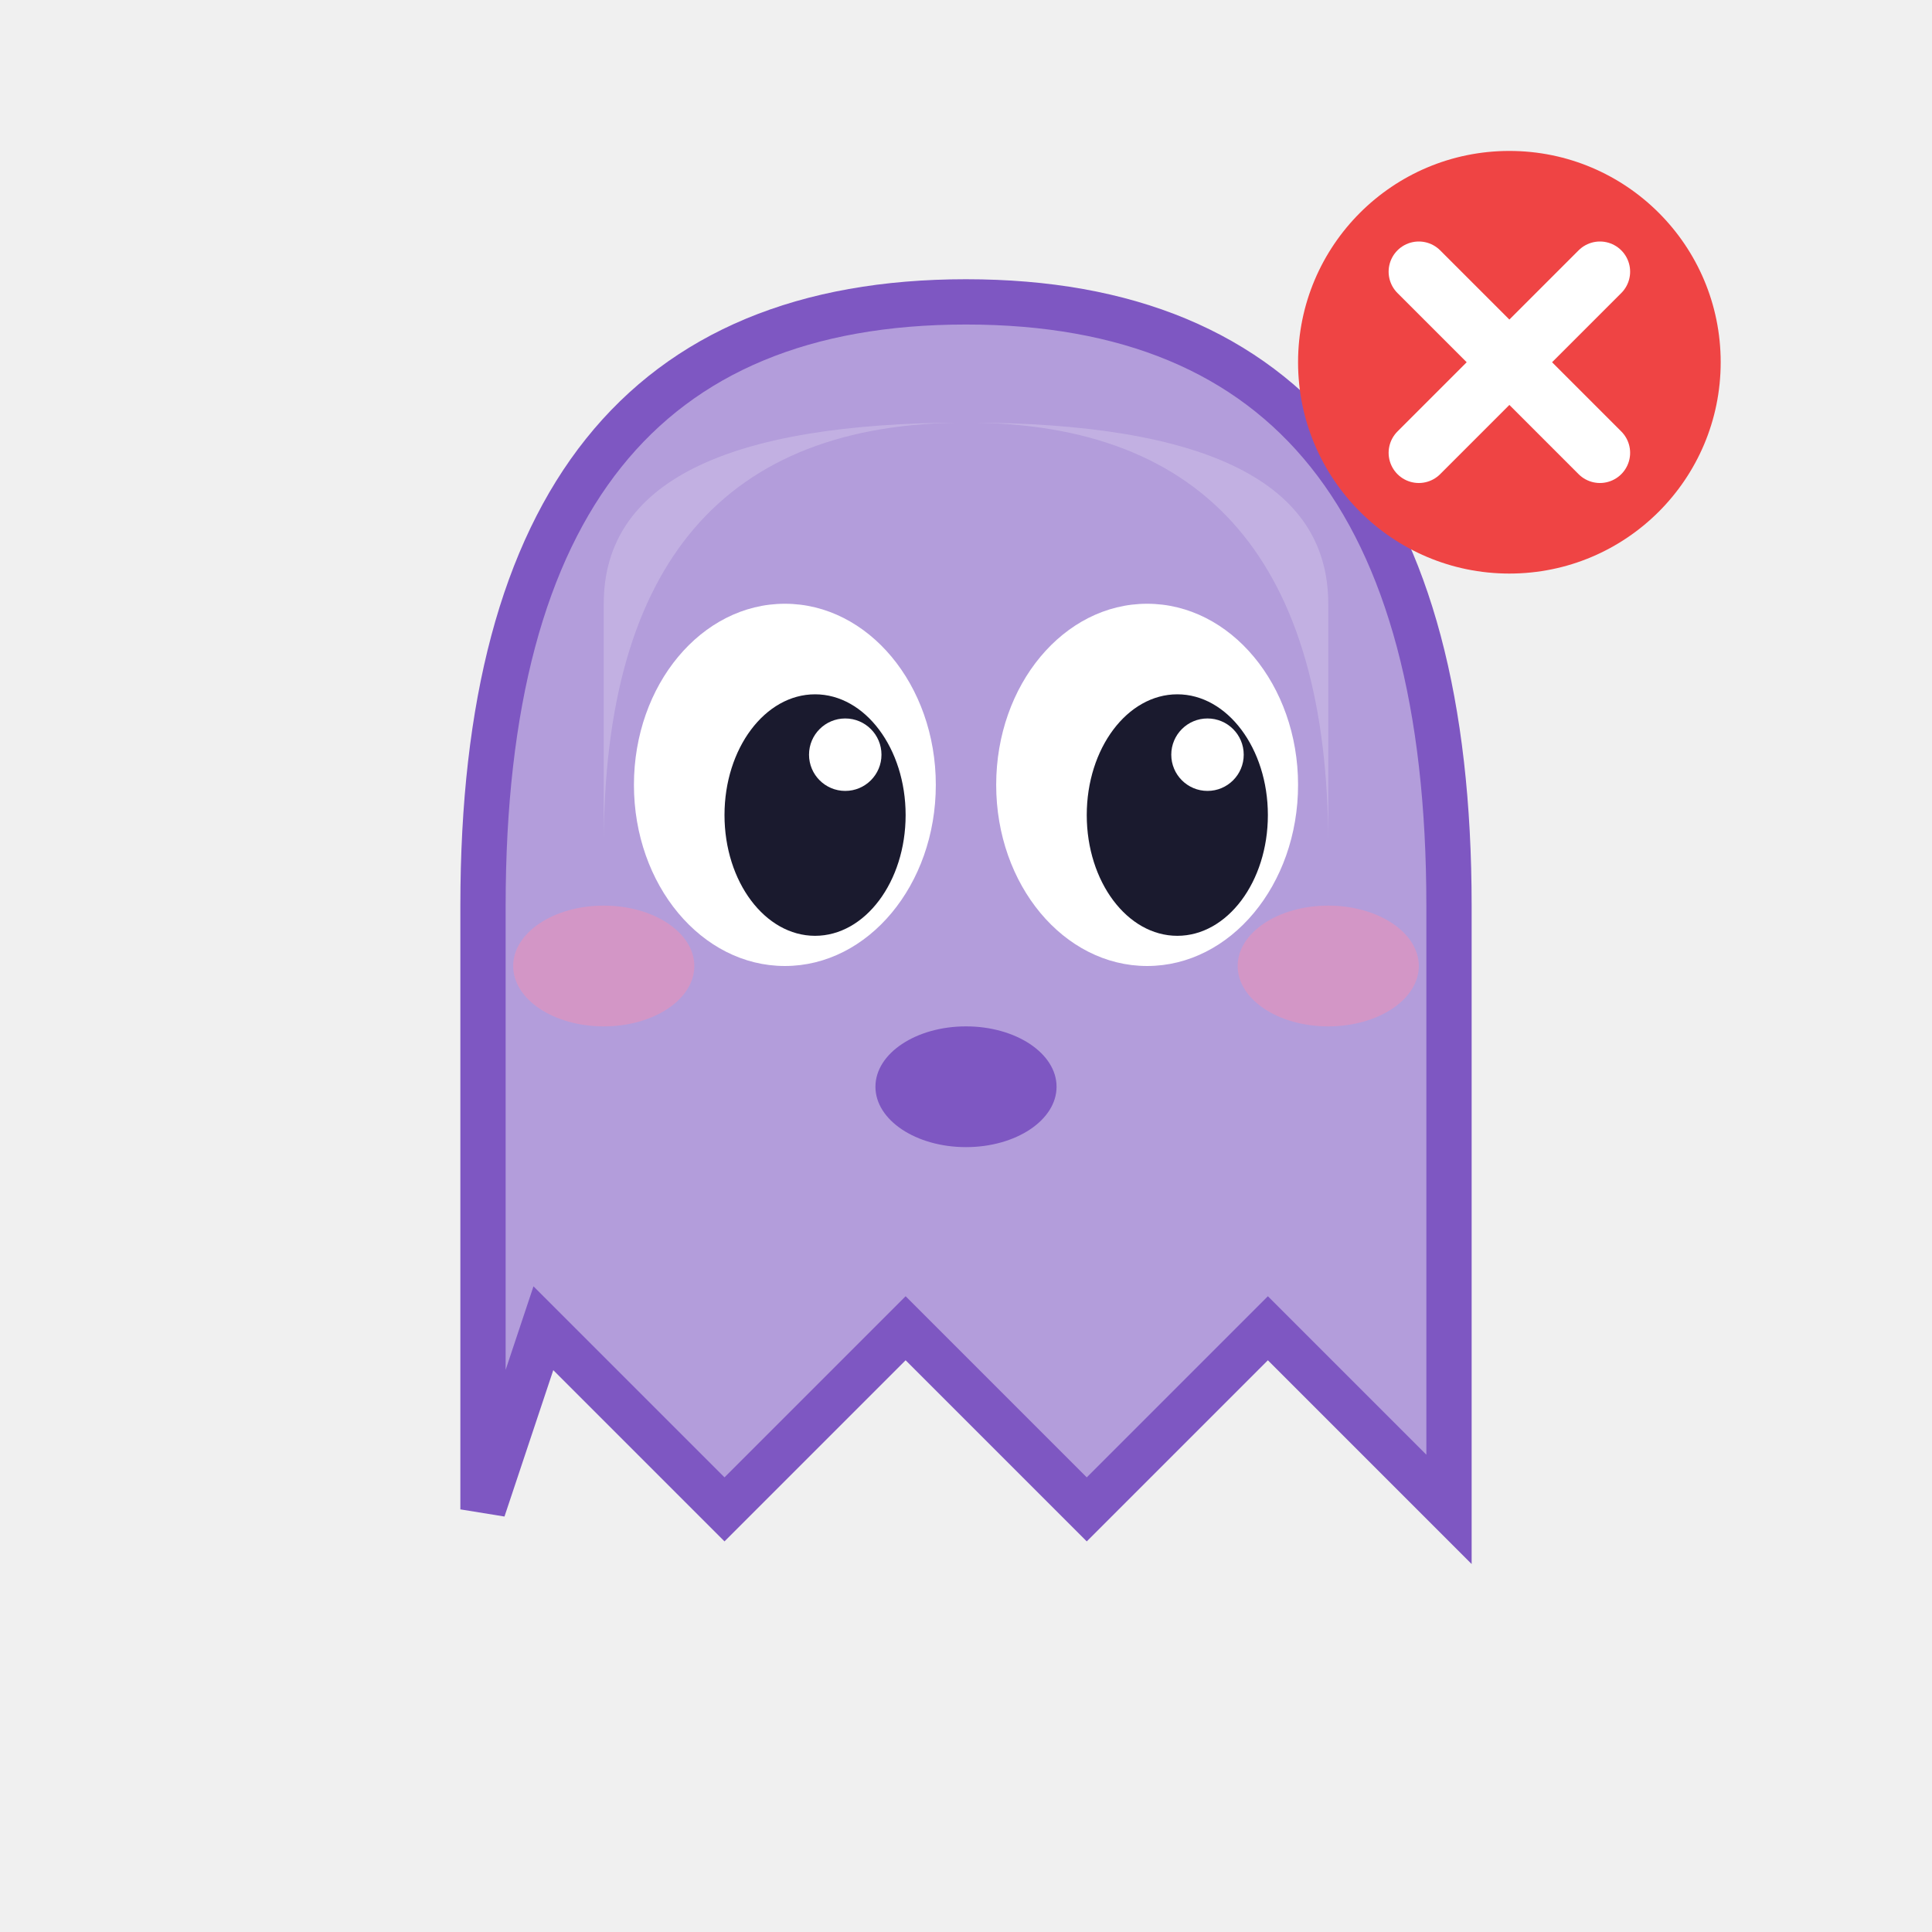
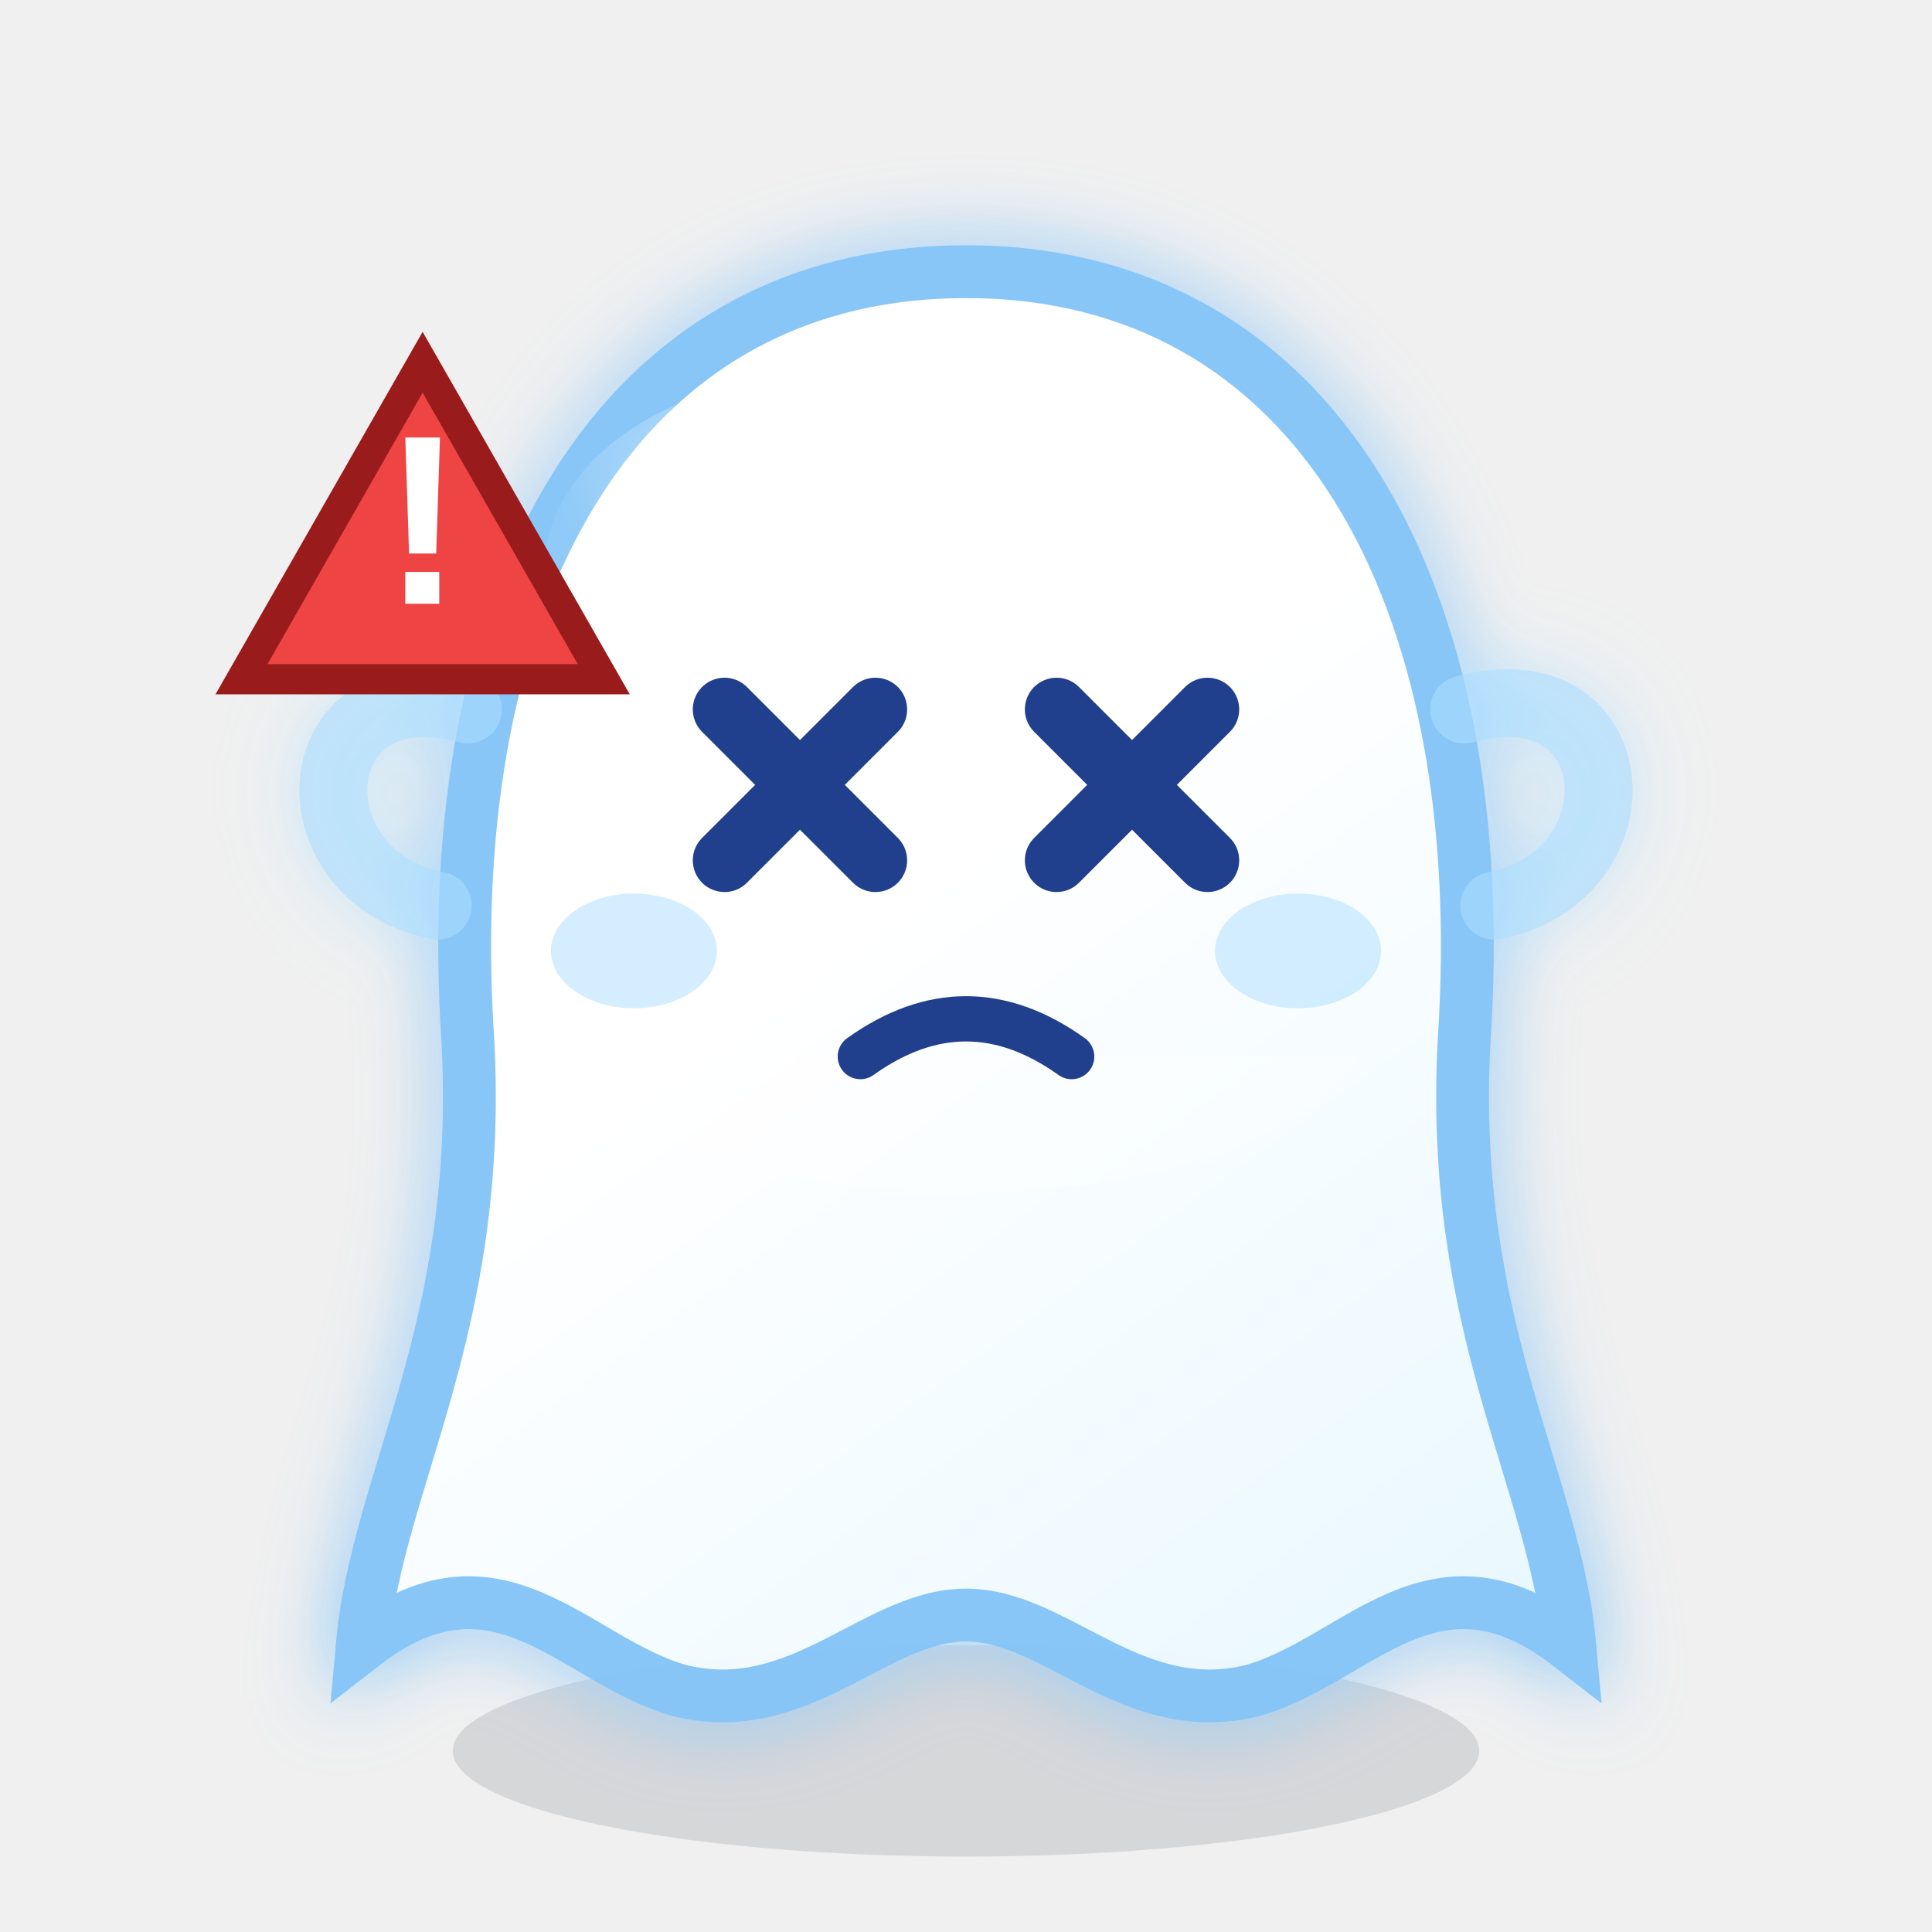
- <svg xmlns="http://www.w3.org/2000/svg" viewBox="0 0 64 64" width="64" height="64">
-   <path d="M16,30 Q16,10 32,10 Q48,10 48,30 L48,50 L42,44 L36,50 L30,44 L24,50 L18,44 L16,50 Z" fill="#B39DDB" stroke="#7E57C2" stroke-width="1.5" />
-   <path d="M20,28 Q20,14 32,14 Q44,14 44,28 L44,20 Q44,14 32,14 Q20,14 20,20 Z" fill="#D1C4E9" opacity="0.5" />
-   <ellipse cx="26" cy="26" rx="5" ry="6" fill="white" />
-   <ellipse cx="38" cy="26" rx="5" ry="6" fill="white" />
-   <ellipse cx="27" cy="27" rx="3" ry="4" fill="#1a1a2e" />
-   <ellipse cx="39" cy="27" rx="3" ry="4" fill="#1a1a2e" />
-   <circle cx="28" cy="25" r="1.2" fill="white" />
-   <circle cx="40" cy="25" r="1.2" fill="white" />
-   <ellipse cx="32" cy="36" rx="3" ry="2" fill="#7E57C2" />
-   <ellipse cx="20" cy="32" rx="3" ry="2" fill="#F48FB1" opacity="0.5" />
-   <ellipse cx="44" cy="32" rx="3" ry="2" fill="#F48FB1" opacity="0.5" />
-   <g>
-     <circle cx="50" cy="12" r="7" fill="#ef4444" />
-     <path d="M47 9 L53 15 M53 9 L47 15" stroke="#fff" stroke-width="2" stroke-linecap="round" />
+ <svg xmlns="http://www.w3.org/2000/svg" id="ghost-error" viewBox="0 0 128 128" preserveAspectRatio="xMidYMid meet" role="img" aria-label="Ghost error">
+   <defs>
+     <linearGradient id="ghost-error-body" x1="28" y1="18" x2="96" y2="112" gradientUnits="userSpaceOnUse">
+       <stop offset="0" stop-color="#ffffff" />
+       <stop offset="0.45" stop-color="#ffffff" />
+       <stop offset="1" stop-color="#e9f8ff" />
+     </linearGradient>
+     <linearGradient id="ghost-error-accent" x1="36" y1="18" x2="90" y2="104" gradientUnits="userSpaceOnUse">
+       <stop offset="0" stop-color="#a8ddff" />
+       <stop offset="1" stop-color="#4879ad" />
+     </linearGradient>
+     <radialGradient id="ghost-error-shine" cx="36%" cy="24%" r="68%">
+       <stop offset="0" stop-color="#ffffff" stop-opacity=".72" />
+       <stop offset=".48" stop-color="#ffffff" stop-opacity=".12" />
+       <stop offset="1" stop-color="#ffffff" stop-opacity="0" />
+     </radialGradient>
+     <filter id="ghost-error-soft-shadow" x="-30%" y="-30%" width="160%" height="170%">
+       <feDropShadow dx="0" dy="5" stdDeviation="4" flood-color="#10203a" flood-opacity="0.14" />
+     </filter>
+     <filter id="ghost-error-glow" x="-40%" y="-40%" width="180%" height="180%">
+       <feGaussianBlur stdDeviation="2.5" result="blur" />
+       <feMerge>
+         <feMergeNode in="blur" />
+         <feMergeNode in="SourceGraphic" />
+       </feMerge>
+     </filter>
+   </defs>
+   <style>
+     .pet-core { transform-origin:64px 72px; animation: pet-breathe 2.8s ease-in-out infinite; }
+     .tail { transform-origin:76px 75px; animation: tail-sway 2.4s ease-in-out infinite; }
+     .ear { transform-origin:center; animation: ear-twitch 5s ease-in-out infinite; }
+     .arm-left { transform-origin:46px 74px; animation: arm-left 2.1s ease-in-out infinite; }
+     .arm-right { transform-origin:82px 74px; animation: arm-right 2.1s ease-in-out infinite; }
+     .blink { transform-origin:center; animation: blink 5.2s ease-in-out infinite; }
+     .float-prop { animation: prop-float 2.4s ease-in-out infinite; }
+     .pulse { animation: pulse 1.3s ease-in-out infinite; transform-origin:center; }
+     .spin { animation: spin 3.2s linear infinite; transform-origin:center; }
+     .work-tap { animation: tap 0.55s ease-in-out infinite; transform-origin:64px 95px; }
+     .sleep-drift { animation: sleep-drift 3.6s ease-in-out infinite; }
+     .music-note { animation: note-rise 1.8s ease-in-out infinite; opacity:0; }
+     .music-note.n2 { animation-delay:0.45s; }
+     .music-note.n3 { animation-delay:0.9s; }
+     .juggle-ball { animation: juggle 1.25s ease-in-out infinite; }
+     .juggle-ball.b2 { animation-delay:0.22s; }
+     .juggle-ball.b3 { animation-delay:0.44s; }
+     .spark { animation: sparkle 1.7s ease-in-out infinite; transform-origin:center; }
+     .spark.s2 { animation-delay:0.35s; }
+     .spark.s3 { animation-delay:0.7s; }
+     .state-error .pet-core { animation: shake 0.28s linear infinite; }
+     .state-sweeping .arm-right { animation: sweep 0.9s ease-in-out infinite; }
+     .state-react .pet-core { animation: pop 0.75s ease-in-out infinite; }
+     .state-sleeping .pet-core, .state-dozing .pet-core, .state-collapsing .pet-core { animation: sleep-breathe 3.8s ease-in-out infinite; }
+     @keyframes pet-breathe { 0%,100%{transform:translateY(0) scale(1)} 50%{transform:translateY(-3px) scale(1.025,0.985)} }
+     @keyframes sleep-breathe { 0%,100%{transform:translateY(1px) scale(1,0.98)} 50%{transform:translateY(-1px) scale(1.02,1)} }
+     @keyframes tail-sway { 0%,100%{transform:rotate(-4deg)} 50%{transform:rotate(9deg)} }
+     @keyframes ear-twitch { 0%,92%,100%{transform:rotate(0)} 95%{transform:rotate(-8deg)} }
+     @keyframes arm-left { 0%,100%{transform:rotate(0)} 50%{transform:rotate(-7deg)} }
+     @keyframes arm-right { 0%,100%{transform:rotate(0)} 50%{transform:rotate(7deg)} }
+     @keyframes blink { 0%,91%,100%{transform:scaleY(1)} 94%{transform:scaleY(0.12)} }
+     @keyframes prop-float { 0%,100%{transform:translateY(0)} 50%{transform:translateY(-5px)} }
+     @keyframes pulse { 0%,100%{transform:scale(1); opacity:.72} 50%{transform:scale(1.18); opacity:1} }
+     @keyframes spin { to{transform:rotate(360deg)} }
+     @keyframes tap { 0%,100%{transform:translateY(0)} 50%{transform:translateY(2px)} }
+     @keyframes sleep-drift { 0%{transform:translate(0,0);opacity:0} 20%{opacity:1} 100%{transform:translate(12px,-22px);opacity:0} }
+     @keyframes note-rise { 0%{transform:translateY(8px) scale(.8);opacity:0} 25%{opacity:1} 100%{transform:translateY(-18px) scale(1.08);opacity:0} }
+     @keyframes juggle { 0%,100%{transform:translateY(7px)} 50%{transform:translateY(-15px)} }
+     @keyframes sparkle { 0%,100%{transform:scale(.75) rotate(0);opacity:.45} 50%{transform:scale(1.15) rotate(16deg);opacity:1} }
+     @keyframes shake { 0%,100%{transform:translate(0,0)} 25%{transform:translate(-1px,1px)} 75%{transform:translate(1px,-1px)} }
+     @keyframes sweep { 0%,100%{transform:rotate(-16deg)} 50%{transform:rotate(18deg)} }
+     @keyframes pop { 0%,100%{transform:scale(1)} 50%{transform:scale(1.055)} }
+   </style>
+   <ellipse cx="64" cy="116" rx="34" ry="7" fill="#0f172a" opacity=".12" />
+   <g class="state-error">
+     <g class="pet-core">
+       <g filter="url(#ghost-error-glow)" opacity=".98">
+         <path d="M64 18 C41 18 29 39 31 69 C32 88 25 98 24 109 C33 102 38 110 45 112 C53 114 58 107 64 107 C70 107 75 114 83 112 C90 110 95 102 104 109 C103 98 96 88 97 69 C99 39 87 18 64 18 Z" fill="url(#ghost-error-body)" stroke="#85c5f7" stroke-width="3.5" />
+         <ellipse cx="54" cy="38" rx="18" ry="13" fill="url(#ghost-error-shine)" opacity=".65" />
+         <path d="M38 70 C45 82 83 82 90 70" fill="#ffffff" opacity=".28" />
+         <g stroke="#1e3a8a" stroke-width="4.2" stroke-linecap="round">
+           <path d="M48 47 L58 57 M58 47 L48 57" />
+           <path d="M70 47 L80 57 M80 47 L70 57" />
+         </g>
+         <path d="M57 70 Q64 65 71 70" stroke="#1e3a8a" stroke-width="3" fill="none" stroke-linecap="round" />
+         <ellipse cx="42" cy="63" rx="5.5" ry="3.8" fill="#a8ddff" opacity=".5" />
+         <ellipse cx="86" cy="63" rx="5.5" ry="3.8" fill="#a8ddff" opacity=".5" />
+         <path class="float-prop" d="M31 47 C20 44 19 58 29 60" stroke="#a8ddff" stroke-width="4.5" fill="none" stroke-linecap="round" opacity=".58" />
+         <path class="float-prop" d="M97 47 C108 44 109 58 99 60" stroke="#a8ddff" stroke-width="4.5" fill="none" stroke-linecap="round" opacity=".58" />
+       </g>
+     </g>
+     <g class="pulse">
+       <path d="M28 24 L40 45 H16 Z" fill="#ef4444" stroke="#991b1b" stroke-width="2" />
+       <text x="28" y="40" text-anchor="middle" font-family="Arial, sans-serif" font-size="16" font-weight="900" fill="#fff">!</text>
+     </g>
  </g>
</svg>
